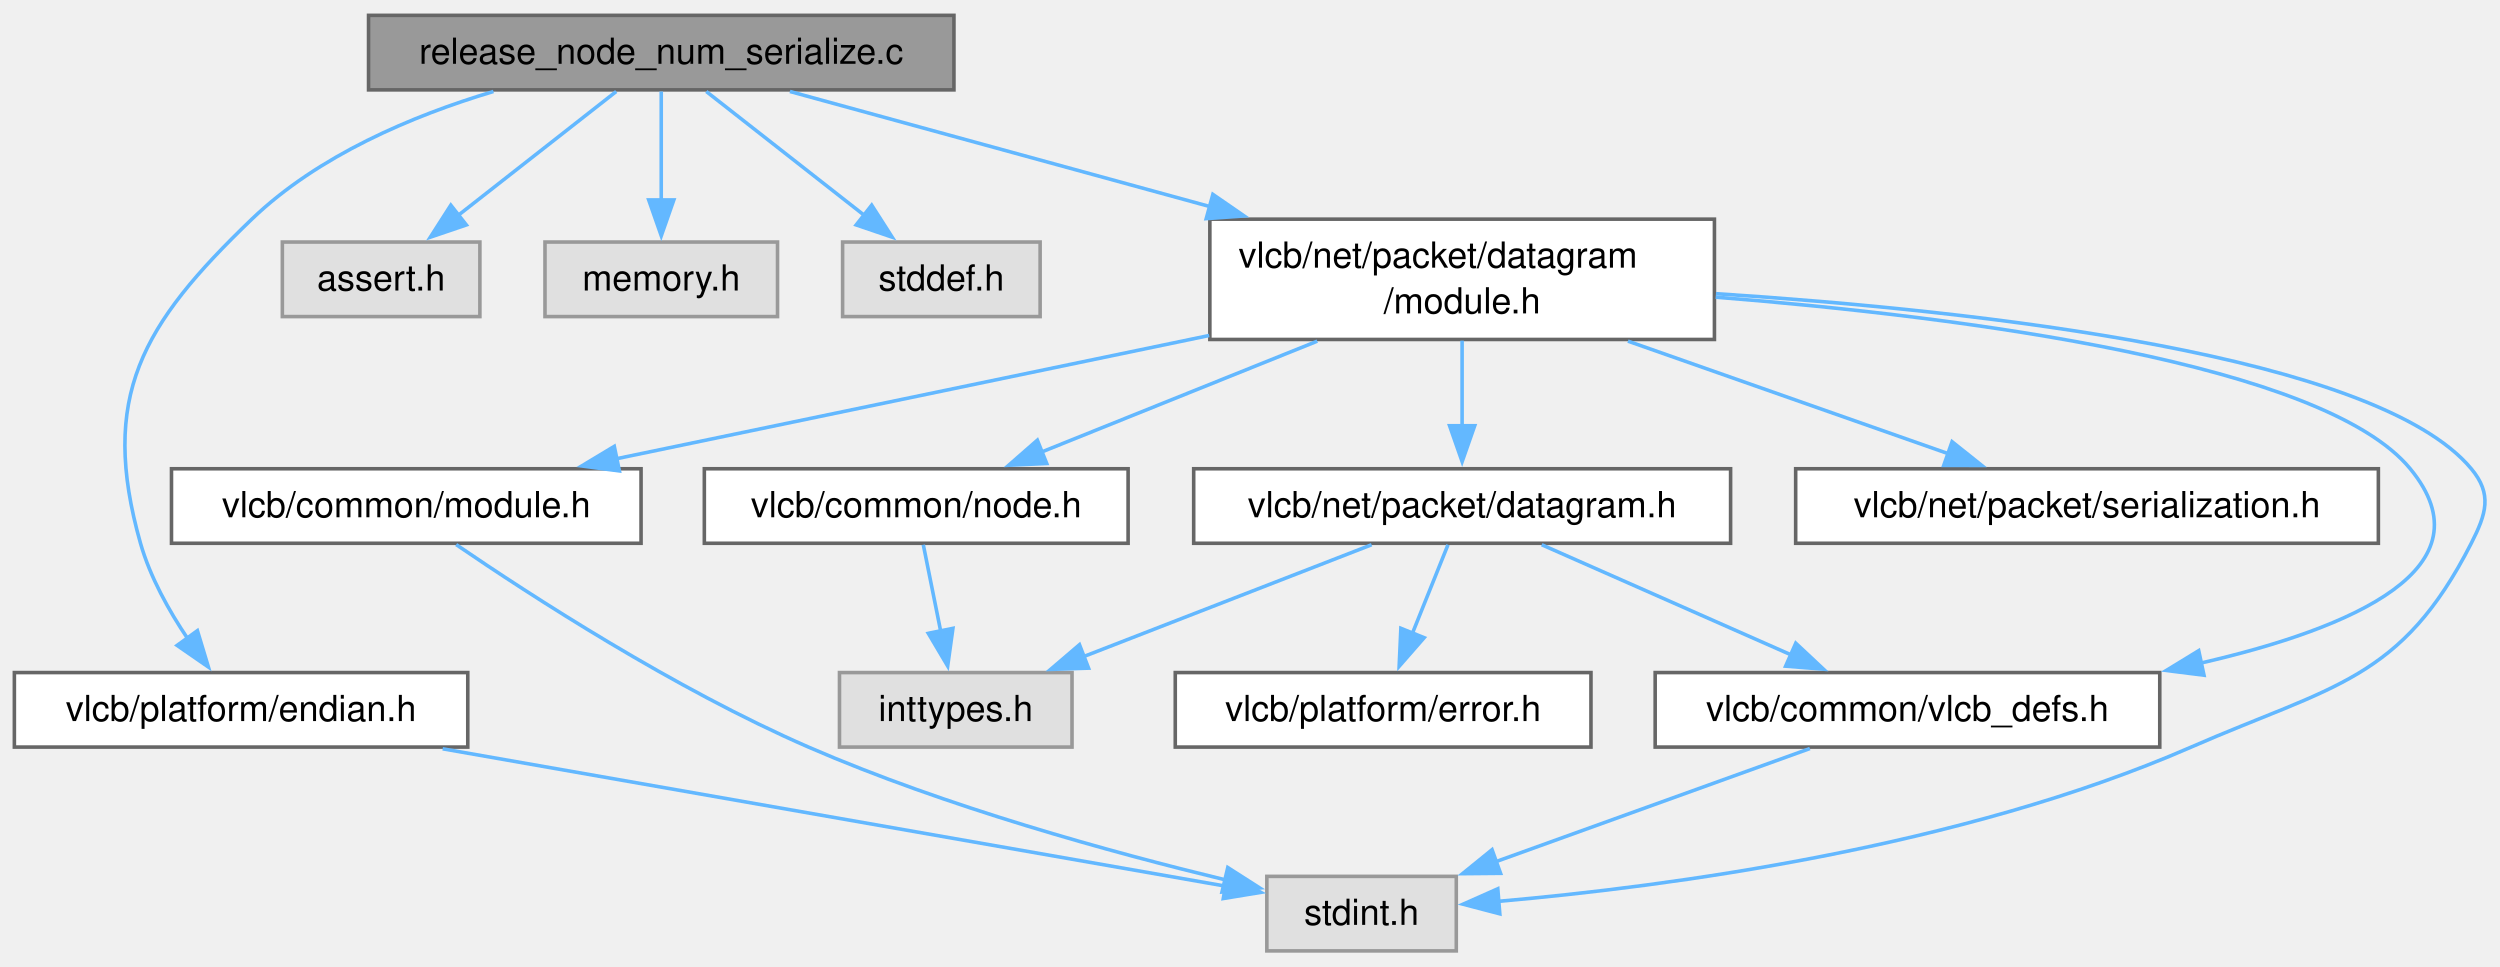
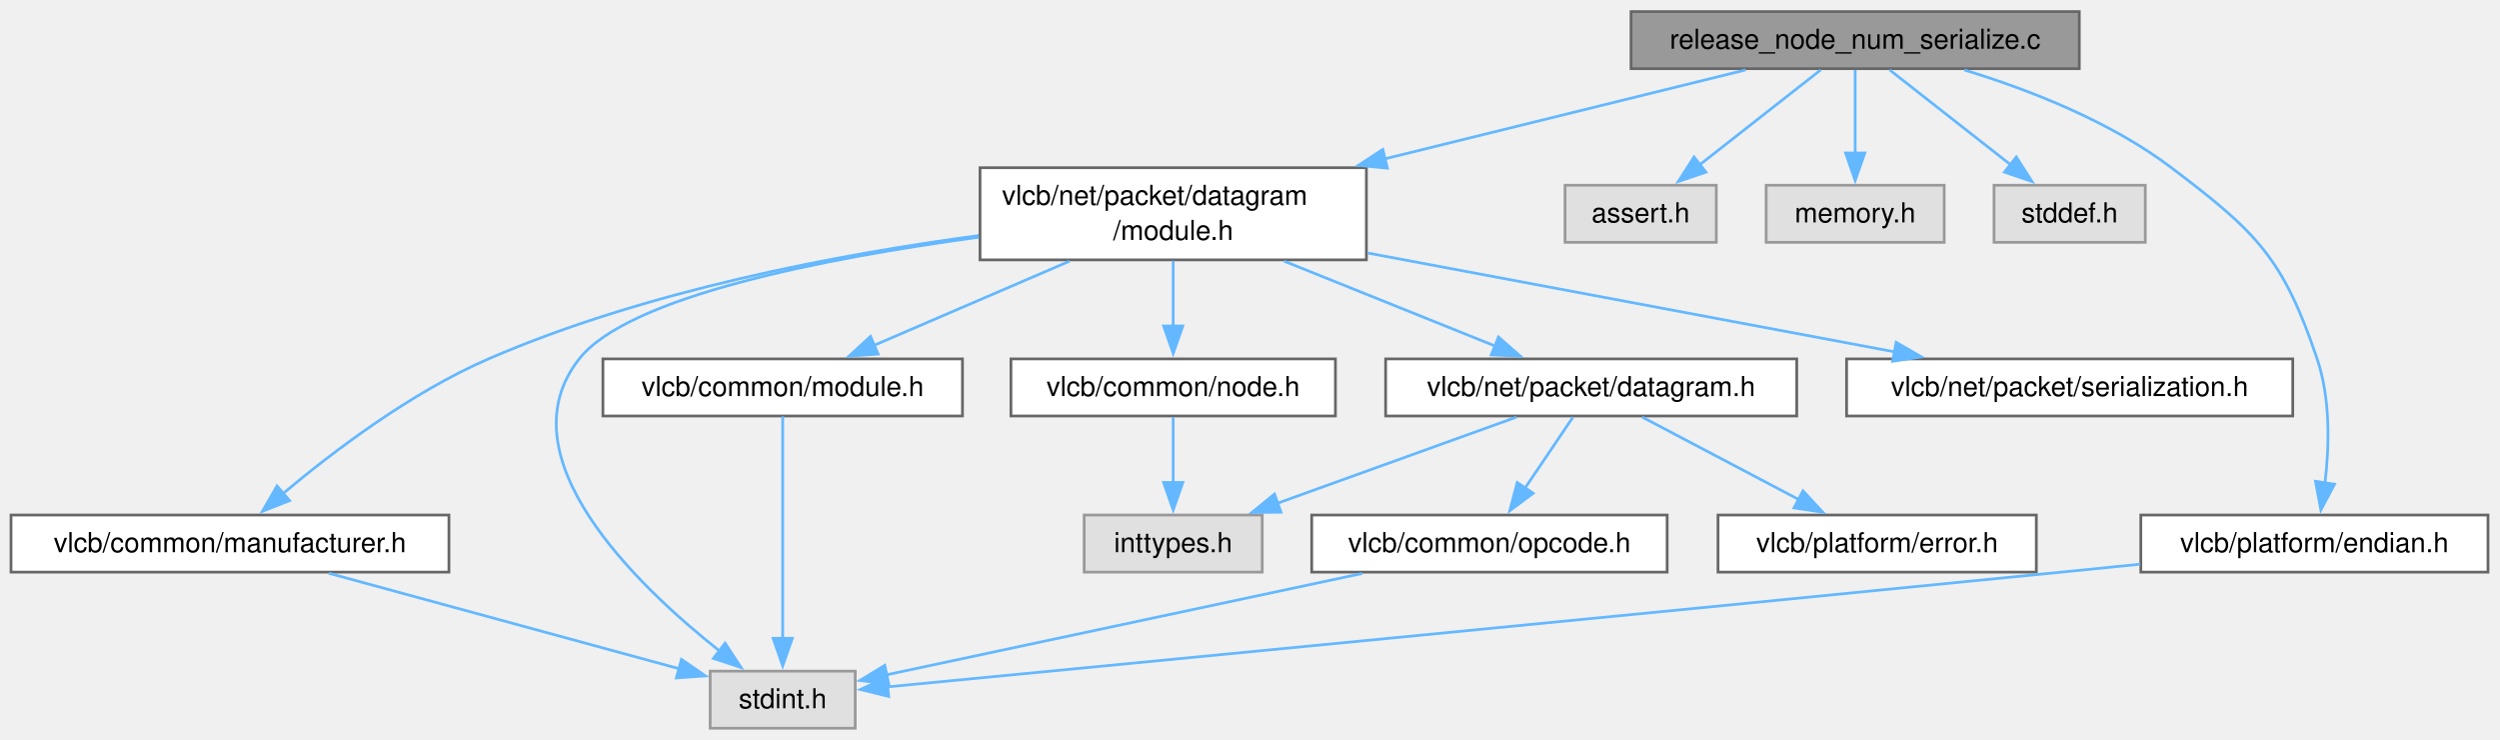
- <svg xmlns="http://www.w3.org/2000/svg" xmlns:xlink="http://www.w3.org/1999/xlink" width="696pt" height="269pt" viewBox="0.00 0.00 696.12 268.50">
+ <svg xmlns="http://www.w3.org/2000/svg" xmlns:xlink="http://www.w3.org/1999/xlink" width="909pt" height="269pt" viewBox="0.00 0.00 908.75 268.50">
  <g id="graph0" class="graph" transform="scale(1 1) rotate(0) translate(4 264.5)">
    <g id="Node000001" class="node">
      <g id="a_Node000001">
        <a xlink:title=" ">
-           <polygon fill="#999999" stroke="#666666" points="261.62,-260.5 98.62,-260.5 98.62,-239.75 261.62,-239.75 261.62,-260.5" />
-           <text text-anchor="middle" x="180.12" y="-247" font-family="Helvetica,sans-Serif" font-size="10.00">release_node_num_serialize.c</text>
+           <polygon fill="#999999" stroke="#666666" points="752.12,-260.5 589.12,-260.5 589.12,-239.75 752.12,-239.75 752.12,-260.5" />
+           <text text-anchor="middle" x="670.62" y="-247" font-family="Helvetica,sans-Serif" font-size="10.00">release_node_num_serialize.c</text>
        </a>
      </g>
    </g>
    <g id="Node000002" class="node">
      <g id="a_Node000002">
        <a xlink:href="net_2inc_2vlcb_2net_2packet_2datagram_2module_8h.html" target="_top" xlink:title=" ">
-           <polygon fill="white" stroke="#666666" points="473.38,-203.75 332.88,-203.75 332.88,-170.25 473.38,-170.25 473.38,-203.75" />
-           <text text-anchor="start" x="340.88" y="-190.25" font-family="Helvetica,sans-Serif" font-size="10.00">vlcb/net/packet/datagram</text>
-           <text text-anchor="middle" x="403.12" y="-177.5" font-family="Helvetica,sans-Serif" font-size="10.00">/module.h</text>
+           <polygon fill="white" stroke="#666666" points="492.88,-203.75 352.38,-203.75 352.38,-170.25 492.88,-170.25 492.88,-203.75" />
+           <text text-anchor="start" x="360.38" y="-190.25" font-family="Helvetica,sans-Serif" font-size="10.00">vlcb/net/packet/datagram</text>
+           <text text-anchor="middle" x="422.62" y="-177.5" font-family="Helvetica,sans-Serif" font-size="10.00">/module.h</text>
        </a>
      </g>
    </g>
    <g id="edge1_Node000001_Node000002" class="edge">
      <g id="a_edge1_Node000001_Node000002">
        <a xlink:title=" ">
-           <path fill="none" stroke="#63b8ff" d="M215.95,-239.3C247.46,-230.67 294.24,-217.85 333.15,-207.18" />
-           <polygon fill="#63b8ff" stroke="#63b8ff" points="333.72,-210.65 342.44,-204.64 331.87,-203.9 333.72,-210.65" />
-         </a>
-       </g>
-     </g>
-     <g id="Node000011" class="node">
-       <g id="a_Node000011">
-         <a xlink:title=" ">
-           <polygon fill="#e0e0e0" stroke="#999999" points="129.62,-197.38 74.62,-197.38 74.62,-176.62 129.62,-176.62 129.62,-197.38" />
-           <text text-anchor="middle" x="102.12" y="-183.88" font-family="Helvetica,sans-Serif" font-size="10.00">assert.h</text>
-         </a>
-       </g>
-     </g>
-     <g id="edge14_Node000001_Node000011" class="edge">
-       <g id="a_edge14_Node000001_Node000011">
-         <a xlink:title=" ">
-           <path fill="none" stroke="#63b8ff" d="M167.59,-239.3C155.77,-230.04 137.79,-215.95 123.67,-204.88" />
-           <polygon fill="#63b8ff" stroke="#63b8ff" points="125.85,-202.14 115.82,-198.73 121.53,-207.65 125.85,-202.14" />
+           <path fill="none" stroke="#63b8ff" d="M630.78,-239.3C595.51,-230.61 543.05,-217.68 499.61,-206.98" />
+           <polygon fill="#63b8ff" stroke="#63b8ff" points="500.51,-203.59 489.96,-204.6 498.84,-210.39 500.51,-203.59" />
        </a>
      </g>
    </g>
    <g id="Node000012" class="node">
      <g id="a_Node000012">
        <a xlink:title=" ">
-           <polygon fill="#e0e0e0" stroke="#999999" points="212.5,-197.38 147.75,-197.38 147.75,-176.62 212.5,-176.62 212.5,-197.38" />
-           <text text-anchor="middle" x="180.12" y="-183.88" font-family="Helvetica,sans-Serif" font-size="10.00">memory.h</text>
+           <polygon fill="#e0e0e0" stroke="#999999" points="620.12,-197.38 565.12,-197.38 565.12,-176.62 620.12,-176.62 620.12,-197.38" />
+           <text text-anchor="middle" x="592.62" y="-183.88" font-family="Helvetica,sans-Serif" font-size="10.00">assert.h</text>
        </a>
      </g>
    </g>
    <g id="edge15_Node000001_Node000012" class="edge">
      <g id="a_edge15_Node000001_Node000012">
        <a xlink:title=" ">
-           <path fill="none" stroke="#63b8ff" d="M180.12,-239.3C180.12,-231.15 180.12,-219.26 180.12,-208.98" />
-           <polygon fill="#63b8ff" stroke="#63b8ff" points="183.63,-209.11 180.13,-199.11 176.63,-209.11 183.63,-209.11" />
+           <path fill="none" stroke="#63b8ff" d="M658.09,-239.3C646.27,-230.04 628.29,-215.95 614.17,-204.88" />
+           <polygon fill="#63b8ff" stroke="#63b8ff" points="616.35,-202.14 606.32,-198.73 612.03,-207.65 616.35,-202.14" />
        </a>
      </g>
    </g>
    <g id="Node000013" class="node">
      <g id="a_Node000013">
        <a xlink:title=" ">
-           <polygon fill="#e0e0e0" stroke="#999999" points="285.62,-197.38 230.62,-197.38 230.62,-176.62 285.62,-176.62 285.62,-197.38" />
-           <text text-anchor="middle" x="258.12" y="-183.88" font-family="Helvetica,sans-Serif" font-size="10.00">stddef.h</text>
+           <polygon fill="#e0e0e0" stroke="#999999" points="703,-197.38 638.25,-197.38 638.25,-176.62 703,-176.62 703,-197.38" />
+           <text text-anchor="middle" x="670.62" y="-183.88" font-family="Helvetica,sans-Serif" font-size="10.00">memory.h</text>
        </a>
      </g>
    </g>
    <g id="edge16_Node000001_Node000013" class="edge">
      <g id="a_edge16_Node000001_Node000013">
        <a xlink:title=" ">
-           <path fill="none" stroke="#63b8ff" d="M192.66,-239.3C204.48,-230.04 222.46,-215.95 236.58,-204.88" />
-           <polygon fill="#63b8ff" stroke="#63b8ff" points="238.72,-207.65 244.43,-198.73 234.4,-202.14 238.72,-207.65" />
+           <path fill="none" stroke="#63b8ff" d="M670.62,-239.3C670.62,-231.15 670.62,-219.26 670.62,-208.98" />
+           <polygon fill="#63b8ff" stroke="#63b8ff" points="674.13,-209.11 670.63,-199.11 667.13,-209.11 674.13,-209.11" />
        </a>
      </g>
    </g>
    <g id="Node000014" class="node">
      <g id="a_Node000014">
-         <a xlink:href="endian_8h.html" target="_top" xlink:title=" ">
-           <polygon fill="white" stroke="#666666" points="126.25,-77.5 0,-77.5 0,-56.75 126.25,-56.75 126.25,-77.5" />
-           <text text-anchor="middle" x="63.12" y="-64" font-family="Helvetica,sans-Serif" font-size="10.00">vlcb/platform/endian.h</text>
+         <a xlink:title=" ">
+           <polygon fill="#e0e0e0" stroke="#999999" points="776.12,-197.38 721.12,-197.38 721.12,-176.62 776.12,-176.62 776.12,-197.38" />
+           <text text-anchor="middle" x="748.62" y="-183.88" font-family="Helvetica,sans-Serif" font-size="10.00">stddef.h</text>
        </a>
      </g>
    </g>
    <g id="edge17_Node000001_Node000014" class="edge">
      <g id="a_edge17_Node000001_Node000014">
        <a xlink:title=" ">
-           <path fill="none" stroke="#63b8ff" d="M133.4,-239.3C110.77,-232.53 84.56,-221.45 66.12,-203.75 35.53,-174.38 23.55,-154.3 35.12,-113.5 37.8,-104.09 43.03,-94.71 48.26,-86.95" />
-           <polygon fill="#63b8ff" stroke="#63b8ff" points="50.97,-89.17 54.03,-79.03 45.31,-85.06 50.97,-89.17" />
+           <path fill="none" stroke="#63b8ff" d="M683.16,-239.3C694.98,-230.04 712.96,-215.95 727.08,-204.88" />
+           <polygon fill="#63b8ff" stroke="#63b8ff" points="729.22,-207.65 734.93,-198.73 724.9,-202.14 729.22,-207.65" />
+         </a>
+       </g>
+     </g>
+     <g id="Node000015" class="node">
+       <g id="a_Node000015">
+         <a xlink:href="endian_8h.html" target="_top" xlink:title=" ">
+           <polygon fill="white" stroke="#666666" points="900.75,-77.5 774.5,-77.5 774.5,-56.75 900.75,-56.75 900.75,-77.5" />
+           <text text-anchor="middle" x="837.62" y="-64" font-family="Helvetica,sans-Serif" font-size="10.00">vlcb/platform/endian.h</text>
+         </a>
+       </g>
+     </g>
+     <g id="edge18_Node000001_Node000015" class="edge">
+       <g id="a_edge18_Node000001_Node000015">
+         <a xlink:title=" ">
+           <path fill="none" stroke="#63b8ff" d="M710.33,-239.28C733.84,-232.11 763.29,-220.65 785.62,-203.75 816.61,-180.32 826.19,-171.05 838.62,-134.25 843.53,-119.74 843.05,-102.4 841.47,-89.12" />
+           <polygon fill="#63b8ff" stroke="#63b8ff" points="844.94,-88.71 839.98,-79.35 838.02,-89.76 844.94,-88.71" />
        </a>
      </g>
    </g>
    <g id="Node000003" class="node">
      <g id="a_Node000003">
-         <a xlink:href="common_2inc_2vlcb_2common_2module_8h.html" target="_top" xlink:title=" ">
-           <polygon fill="white" stroke="#666666" points="174.5,-134.25 43.75,-134.25 43.75,-113.5 174.5,-113.5 174.5,-134.25" />
-           <text text-anchor="middle" x="109.12" y="-120.75" font-family="Helvetica,sans-Serif" font-size="10.00">vlcb/common/module.h</text>
+         <a xlink:href="manufacturer_8h.html" target="_top" xlink:title=" ">
+           <polygon fill="white" stroke="#666666" points="159.25,-77.5 0,-77.5 0,-56.75 159.25,-56.75 159.25,-77.5" />
+           <text text-anchor="middle" x="79.62" y="-64" font-family="Helvetica,sans-Serif" font-size="10.00">vlcb/common/manufacturer.h</text>
        </a>
      </g>
    </g>
    <g id="edge2_Node000002_Node000003" class="edge">
      <g id="a_edge2_Node000002_Node000003">
        <a xlink:title=" ">
-           <path fill="none" stroke="#63b8ff" d="M332.7,-171.36C282.22,-160.86 215.02,-146.89 167.51,-137.01" />
-           <polygon fill="#63b8ff" stroke="#63b8ff" points="168.47,-133.64 157.97,-135.03 167.05,-140.49 168.47,-133.64" />
+           <path fill="none" stroke="#63b8ff" d="M351.88,-179.08C300.73,-172.24 230.85,-159.05 173.62,-134.25 145.25,-121.95 116.78,-100.31 98.73,-85.14" />
+           <polygon fill="#63b8ff" stroke="#63b8ff" points="101.31,-82.74 91.44,-78.87 96.74,-88.05 101.31,-82.74" />
        </a>
      </g>
    </g>
    <g id="Node000004" class="node">
      <g id="a_Node000004">
        <a xlink:title=" ">
-           <polygon fill="#e0e0e0" stroke="#999999" points="401.5,-20.75 348.75,-20.75 348.75,0 401.5,0 401.5,-20.75" />
-           <text text-anchor="middle" x="375.12" y="-7.25" font-family="Helvetica,sans-Serif" font-size="10.00">stdint.h</text>
-         </a>
-       </g>
-     </g>
-     <g id="edge13_Node000002_Node000004" class="edge">
-       <g id="a_edge13_Node000002_Node000004">
-         <a xlink:title=" ">
-           <path fill="none" stroke="#63b8ff" d="M473.8,-183C548.11,-178.18 657.86,-165.79 684.12,-134.25 690.03,-127.16 688.31,-121.72 684.12,-113.5 664.67,-75.29 645.42,-73.9 606.12,-56.75 542.03,-28.78 460.42,-17.93 413.34,-13.81" />
-           <polygon fill="#63b8ff" stroke="#63b8ff" points="413.62,-10.32 403.37,-13 413.06,-17.3 413.62,-10.32" />
+           <polygon fill="#e0e0e0" stroke="#999999" points="307,-20.75 254.25,-20.75 254.25,0 307,0 307,-20.75" />
+           <text text-anchor="middle" x="280.62" y="-7.25" font-family="Helvetica,sans-Serif" font-size="10.00">stdint.h</text>
+         </a>
+       </g>
+     </g>
+     <g id="edge14_Node000002_Node000004" class="edge">
+       <g id="a_edge14_Node000002_Node000004">
+         <a xlink:title=" ">
+           <path fill="none" stroke="#63b8ff" d="M351.96,-178.49C296.09,-170.91 224.59,-157.03 206.62,-134.25 178.81,-98.99 226.91,-52.43 257.77,-27.99" />
+           <polygon fill="#63b8ff" stroke="#63b8ff" points="259.68,-30.93 265.49,-22.07 255.42,-25.38 259.68,-30.93" />
        </a>
      </g>
    </g>
    <g id="Node000005" class="node">
      <g id="a_Node000005">
-         <a xlink:href="node_8h.html" target="_top" xlink:title=" ">
-           <polygon fill="white" stroke="#666666" points="310.12,-134.25 192.12,-134.25 192.12,-113.5 310.12,-113.5 310.12,-134.25" />
-           <text text-anchor="middle" x="251.12" y="-120.75" font-family="Helvetica,sans-Serif" font-size="10.00">vlcb/common/node.h</text>
+         <a xlink:href="common_2inc_2vlcb_2common_2module_8h.html" target="_top" xlink:title=" ">
+           <polygon fill="white" stroke="#666666" points="346,-134.25 215.25,-134.25 215.25,-113.5 346,-113.5 346,-134.25" />
+           <text text-anchor="middle" x="280.62" y="-120.75" font-family="Helvetica,sans-Serif" font-size="10.00">vlcb/common/module.h</text>
        </a>
      </g>
    </g>
    <g id="edge4_Node000002_Node000005" class="edge">
      <g id="a_edge4_Node000002_Node000005">
        <a xlink:title=" ">
-           <path fill="none" stroke="#63b8ff" d="M362.79,-169.78C338.91,-160.18 308.94,-148.13 286.07,-138.93" />
-           <polygon fill="#63b8ff" stroke="#63b8ff" points="287.46,-135.71 276.87,-135.23 284.85,-142.21 287.46,-135.71" />
-         </a>
-       </g>
-     </g>
-     <g id="Node000007" class="node">
-       <g id="a_Node000007">
-         <a xlink:href="vlcb__defs_8h.html" target="_top" xlink:title=" ">
-           <polygon fill="white" stroke="#666666" points="597.38,-77.5 456.88,-77.5 456.88,-56.75 597.38,-56.75 597.38,-77.5" />
-           <text text-anchor="middle" x="527.12" y="-64" font-family="Helvetica,sans-Serif" font-size="10.00">vlcb/common/vlcb_defs.h</text>
-         </a>
-       </g>
-     </g>
-     <g id="edge6_Node000002_Node000007" class="edge">
-       <g id="a_edge6_Node000002_Node000007">
-         <a xlink:title=" ">
-           <path fill="none" stroke="#63b8ff" d="M473.72,-182.03C543.44,-176.47 643.05,-163.51 667.12,-134.25 689.83,-106.66 651.21,-89.89 608.83,-80.15" />
-           <polygon fill="#63b8ff" stroke="#63b8ff" points="609.7,-76.76 599.19,-78.08 608.23,-83.6 609.7,-76.76" />
+           <path fill="none" stroke="#63b8ff" d="M384.94,-169.78C362.83,-160.26 335.15,-148.35 313.86,-139.18" />
+           <polygon fill="#63b8ff" stroke="#63b8ff" points="315.33,-136 304.76,-135.26 312.56,-142.43 315.33,-136" />
+         </a>
+       </g>
+     </g>
+     <g id="Node000006" class="node">
+       <g id="a_Node000006">
+         <a xlink:href="node_8h.html" target="_top" xlink:title=" ">
+           <polygon fill="white" stroke="#666666" points="481.62,-134.25 363.62,-134.25 363.62,-113.5 481.62,-113.5 481.62,-134.25" />
+           <text text-anchor="middle" x="422.62" y="-120.75" font-family="Helvetica,sans-Serif" font-size="10.00">vlcb/common/node.h</text>
+         </a>
+       </g>
+     </g>
+     <g id="edge6_Node000002_Node000006" class="edge">
+       <g id="a_edge6_Node000002_Node000006">
+         <a xlink:title=" ">
+           <path fill="none" stroke="#63b8ff" d="M422.62,-169.94C422.62,-162.6 422.62,-153.82 422.62,-145.96" />
+           <polygon fill="#63b8ff" stroke="#63b8ff" points="426.13,-146.23 422.63,-136.23 419.13,-146.23 426.13,-146.23" />
        </a>
      </g>
    </g>
    <g id="Node000008" class="node">
      <g id="a_Node000008">
        <a xlink:href="packet_2datagram_8h.html" target="_top" xlink:title=" ">
-           <polygon fill="white" stroke="#666666" points="477.88,-134.25 328.38,-134.25 328.38,-113.5 477.88,-113.5 477.88,-134.25" />
-           <text text-anchor="middle" x="403.12" y="-120.75" font-family="Helvetica,sans-Serif" font-size="10.00">vlcb/net/packet/datagram.h</text>
+           <polygon fill="white" stroke="#666666" points="649.38,-134.25 499.88,-134.25 499.88,-113.5 649.38,-113.5 649.38,-134.25" />
+           <text text-anchor="middle" x="574.62" y="-120.75" font-family="Helvetica,sans-Serif" font-size="10.00">vlcb/net/packet/datagram.h</text>
        </a>
      </g>
    </g>
    <g id="edge8_Node000002_Node000008" class="edge">
      <g id="a_edge8_Node000002_Node000008">
        <a xlink:title=" ">
-           <path fill="none" stroke="#63b8ff" d="M403.12,-169.94C403.12,-162.6 403.12,-153.82 403.12,-145.96" />
-           <polygon fill="#63b8ff" stroke="#63b8ff" points="406.63,-146.23 403.13,-136.23 399.63,-146.23 406.63,-146.23" />
+           <path fill="none" stroke="#63b8ff" d="M462.96,-169.78C486.84,-160.18 516.81,-148.13 539.68,-138.93" />
+           <polygon fill="#63b8ff" stroke="#63b8ff" points="540.9,-142.21 548.88,-135.23 538.29,-135.71 540.9,-142.21" />
+         </a>
+       </g>
+     </g>
+     <g id="Node000011" class="node">
+       <g id="a_Node000011">
+         <a xlink:href="serialization_8h.html" target="_top" xlink:title=" ">
+           <polygon fill="white" stroke="#666666" points="829.75,-134.25 667.5,-134.25 667.5,-113.5 829.75,-113.5 829.75,-134.25" />
+           <text text-anchor="middle" x="748.62" y="-120.75" font-family="Helvetica,sans-Serif" font-size="10.00">vlcb/net/packet/serialization.h</text>
+         </a>
+       </g>
+     </g>
+     <g id="edge13_Node000002_Node000011" class="edge">
+       <g id="a_edge13_Node000002_Node000011">
+         <a xlink:title=" ">
+           <path fill="none" stroke="#63b8ff" d="M493.36,-172.74C550.48,-162.03 630.12,-147.09 685.19,-136.77" />
+           <polygon fill="#63b8ff" stroke="#63b8ff" points="685.54,-140.27 694.72,-134.98 684.25,-133.39 685.54,-140.27" />
+         </a>
+       </g>
+     </g>
+     <g id="edge3_Node000003_Node000004" class="edge">
+       <g id="a_edge3_Node000003_Node000004">
+         <a xlink:title=" ">
+           <path fill="none" stroke="#63b8ff" d="M115.56,-56.34C151.58,-46.53 206.79,-31.49 243.3,-21.54" />
+           <polygon fill="#63b8ff" stroke="#63b8ff" points="243.8,-25.03 252.53,-19.03 241.96,-18.28 243.8,-25.03" />
+         </a>
+       </g>
+     </g>
+     <g id="edge5_Node000005_Node000004" class="edge">
+       <g id="a_edge5_Node000005_Node000004">
+         <a xlink:title=" ">
+           <path fill="none" stroke="#63b8ff" d="M280.62,-113.37C280.62,-95.6 280.62,-56.97 280.62,-32.68" />
+           <polygon fill="#63b8ff" stroke="#63b8ff" points="284.13,-32.69 280.63,-22.69 277.13,-32.69 284.13,-32.69" />
+         </a>
+       </g>
+     </g>
+     <g id="Node000007" class="node">
+       <g id="a_Node000007">
+         <a xlink:title=" ">
+           <polygon fill="#e0e0e0" stroke="#999999" points="455,-77.5 390.25,-77.5 390.25,-56.75 455,-56.75 455,-77.5" />
+           <text text-anchor="middle" x="422.62" y="-64" font-family="Helvetica,sans-Serif" font-size="10.00">inttypes.h</text>
+         </a>
+       </g>
+     </g>
+     <g id="edge7_Node000006_Node000007" class="edge">
+       <g id="a_edge7_Node000006_Node000007">
+         <a xlink:title=" ">
+           <path fill="none" stroke="#63b8ff" d="M422.62,-113.09C422.62,-106.47 422.62,-97.47 422.62,-89.27" />
+           <polygon fill="#63b8ff" stroke="#63b8ff" points="426.13,-89.34 422.63,-79.34 419.13,-89.34 426.13,-89.34" />
+         </a>
+       </g>
+     </g>
+     <g id="edge9_Node000008_Node000007" class="edge">
+       <g id="a_edge9_Node000008_Node000007">
+         <a xlink:title=" ">
+           <path fill="none" stroke="#63b8ff" d="M547.45,-113.09C523.21,-104.36 487.47,-91.48 460.44,-81.75" />
+           <polygon fill="#63b8ff" stroke="#63b8ff" points="461.84,-78.53 451.24,-78.43 459.47,-85.12 461.84,-78.53" />
+         </a>
+       </g>
+     </g>
+     <g id="Node000009" class="node">
+       <g id="a_Node000009">
+         <a xlink:href="opcode_8h.html" target="_top" xlink:title=" ">
+           <polygon fill="white" stroke="#666666" points="602.25,-77.5 473,-77.5 473,-56.75 602.25,-56.75 602.25,-77.5" />
+           <text text-anchor="middle" x="537.62" y="-64" font-family="Helvetica,sans-Serif" font-size="10.00">vlcb/common/opcode.h</text>
+         </a>
+       </g>
+     </g>
+     <g id="edge10_Node000008_Node000009" class="edge">
+       <g id="a_edge10_Node000008_Node000009">
+         <a xlink:title=" ">
+           <path fill="none" stroke="#63b8ff" d="M568.01,-113.09C563.17,-105.92 556.45,-95.98 550.55,-87.26" />
+           <polygon fill="#63b8ff" stroke="#63b8ff" points="553.53,-85.41 545.03,-79.08 547.73,-89.33 553.53,-85.41" />
        </a>
      </g>
    </g>
    <g id="Node000010" class="node">
      <g id="a_Node000010">
-         <a xlink:href="serialization_8h.html" target="_top" xlink:title=" ">
-           <polygon fill="white" stroke="#666666" points="658.25,-134.25 496,-134.25 496,-113.5 658.25,-113.5 658.25,-134.25" />
-           <text text-anchor="middle" x="577.12" y="-120.75" font-family="Helvetica,sans-Serif" font-size="10.00">vlcb/net/packet/serialization.h</text>
-         </a>
-       </g>
-     </g>
-     <g id="edge12_Node000002_Node000010" class="edge">
-       <g id="a_edge12_Node000002_Node000010">
-         <a xlink:title=" ">
-           <path fill="none" stroke="#63b8ff" d="M449.3,-169.78C477.14,-160 512.19,-147.69 538.54,-138.43" />
-           <polygon fill="#63b8ff" stroke="#63b8ff" points="539.55,-141.78 547.83,-135.17 537.23,-135.18 539.55,-141.78" />
-         </a>
-       </g>
-     </g>
-     <g id="edge3_Node000003_Node000004" class="edge">
-       <g id="a_edge3_Node000003_Node000004">
-         <a xlink:title=" ">
-           <path fill="none" stroke="#63b8ff" d="M123.02,-113.13C143.62,-99.06 183.85,-72.95 221.12,-56.75 259.37,-40.13 305.52,-27.44 337.27,-19.76" />
-           <polygon fill="#63b8ff" stroke="#63b8ff" points="337.87,-23.21 346.79,-17.51 336.26,-16.4 337.87,-23.21" />
-         </a>
-       </g>
-     </g>
-     <g id="Node000006" class="node">
-       <g id="a_Node000006">
-         <a xlink:title=" ">
-           <polygon fill="#e0e0e0" stroke="#999999" points="294.5,-77.5 229.75,-77.5 229.75,-56.75 294.5,-56.75 294.5,-77.5" />
-           <text text-anchor="middle" x="262.12" y="-64" font-family="Helvetica,sans-Serif" font-size="10.00">inttypes.h</text>
-         </a>
-       </g>
-     </g>
-     <g id="edge5_Node000005_Node000006" class="edge">
-       <g id="a_edge5_Node000005_Node000006">
-         <a xlink:title=" ">
-           <path fill="none" stroke="#63b8ff" d="M253.09,-113.09C254.44,-106.39 256.27,-97.26 257.94,-88.98" />
-           <polygon fill="#63b8ff" stroke="#63b8ff" points="261.34,-89.81 259.88,-79.31 254.48,-88.43 261.34,-89.81" />
-         </a>
-       </g>
-     </g>
-     <g id="edge7_Node000007_Node000004" class="edge">
-       <g id="a_edge7_Node000007_Node000004">
-         <a xlink:title=" ">
-           <path fill="none" stroke="#63b8ff" d="M499.95,-56.34C475.56,-47.55 439.53,-34.57 412.44,-24.82" />
-           <polygon fill="#63b8ff" stroke="#63b8ff" points="413.83,-21.6 403.23,-21.5 411.46,-28.18 413.83,-21.6" />
-         </a>
-       </g>
-     </g>
-     <g id="edge9_Node000008_Node000006" class="edge">
-       <g id="a_edge9_Node000008_Node000006">
-         <a xlink:title=" ">
-           <path fill="none" stroke="#63b8ff" d="M377.92,-113.09C355.56,-104.41 322.67,-91.63 297.65,-81.92" />
-           <polygon fill="#63b8ff" stroke="#63b8ff" points="299.11,-78.73 288.53,-78.38 296.58,-85.26 299.11,-78.73" />
-         </a>
-       </g>
-     </g>
-     <g id="edge10_Node000008_Node000007" class="edge">
-       <g id="a_edge10_Node000008_Node000007">
-         <a xlink:title=" ">
-           <path fill="none" stroke="#63b8ff" d="M425.29,-113.09C444.6,-104.56 472.85,-92.09 494.7,-82.44" />
-           <polygon fill="#63b8ff" stroke="#63b8ff" points="496.03,-85.68 503.76,-78.44 493.2,-79.28 496.03,-85.68" />
-         </a>
-       </g>
-     </g>
-     <g id="Node000009" class="node">
-       <g id="a_Node000009">
        <a xlink:href="error_8h.html" target="_top" xlink:title=" ">
-           <polygon fill="white" stroke="#666666" points="439,-77.5 323.25,-77.5 323.25,-56.75 439,-56.75 439,-77.5" />
-           <text text-anchor="middle" x="381.12" y="-64" font-family="Helvetica,sans-Serif" font-size="10.00">vlcb/platform/error.h</text>
-         </a>
-       </g>
-     </g>
-     <g id="edge11_Node000008_Node000009" class="edge">
-       <g id="a_edge11_Node000008_Node000009">
-         <a xlink:title=" ">
-           <path fill="none" stroke="#63b8ff" d="M399.19,-113.09C396.44,-106.24 392.66,-96.84 389.27,-88.4" />
-           <polygon fill="#63b8ff" stroke="#63b8ff" points="392.56,-87.21 385.59,-79.23 386.07,-89.82 392.56,-87.21" />
-         </a>
-       </g>
-     </g>
-     <g id="edge18_Node000014_Node000004" class="edge">
-       <g id="a_edge18_Node000014_Node000004">
-         <a xlink:title=" ">
-           <path fill="none" stroke="#63b8ff" d="M119.26,-56.27C182.36,-45.2 283.04,-27.53 337.39,-18" />
-           <polygon fill="#63b8ff" stroke="#63b8ff" points="337.83,-21.47 347.08,-16.3 336.62,-14.58 337.83,-21.47" />
+           <polygon fill="white" stroke="#666666" points="736.5,-77.5 620.75,-77.5 620.75,-56.75 736.5,-56.75 736.5,-77.5" />
+           <text text-anchor="middle" x="678.62" y="-64" font-family="Helvetica,sans-Serif" font-size="10.00">vlcb/platform/error.h</text>
+         </a>
+       </g>
+     </g>
+     <g id="edge12_Node000008_Node000010" class="edge">
+       <g id="a_edge12_Node000008_Node000010">
+         <a xlink:title=" ">
+           <path fill="none" stroke="#63b8ff" d="M593.22,-113.09C609.04,-104.76 632.02,-92.66 650.16,-83.11" />
+           <polygon fill="#63b8ff" stroke="#63b8ff" points="651.64,-86.29 658.85,-78.53 648.37,-80.09 651.64,-86.29" />
+         </a>
+       </g>
+     </g>
+     <g id="edge11_Node000009_Node000004" class="edge">
+       <g id="a_edge11_Node000009_Node000004">
+         <a xlink:title=" ">
+           <path fill="none" stroke="#63b8ff" d="M491.38,-56.27C441.93,-45.74 364.43,-29.23 318.47,-19.44" />
+           <polygon fill="#63b8ff" stroke="#63b8ff" points="319.21,-16.02 308.7,-17.36 317.75,-22.86 319.21,-16.02" />
+         </a>
+       </g>
+     </g>
+     <g id="edge19_Node000015_Node000004" class="edge">
+       <g id="a_edge19_Node000015_Node000004">
+         <a xlink:title=" ">
+           <path fill="none" stroke="#63b8ff" d="M774.28,-59.63C764.68,-58.66 754.89,-57.67 745.62,-56.75 587.09,-40.94 398.09,-22.68 318.7,-15.04" />
+           <polygon fill="#63b8ff" stroke="#63b8ff" points="319.16,-11.56 308.87,-14.09 318.49,-18.53 319.16,-11.56" />
        </a>
      </g>
    </g>
  </g>
</svg>
